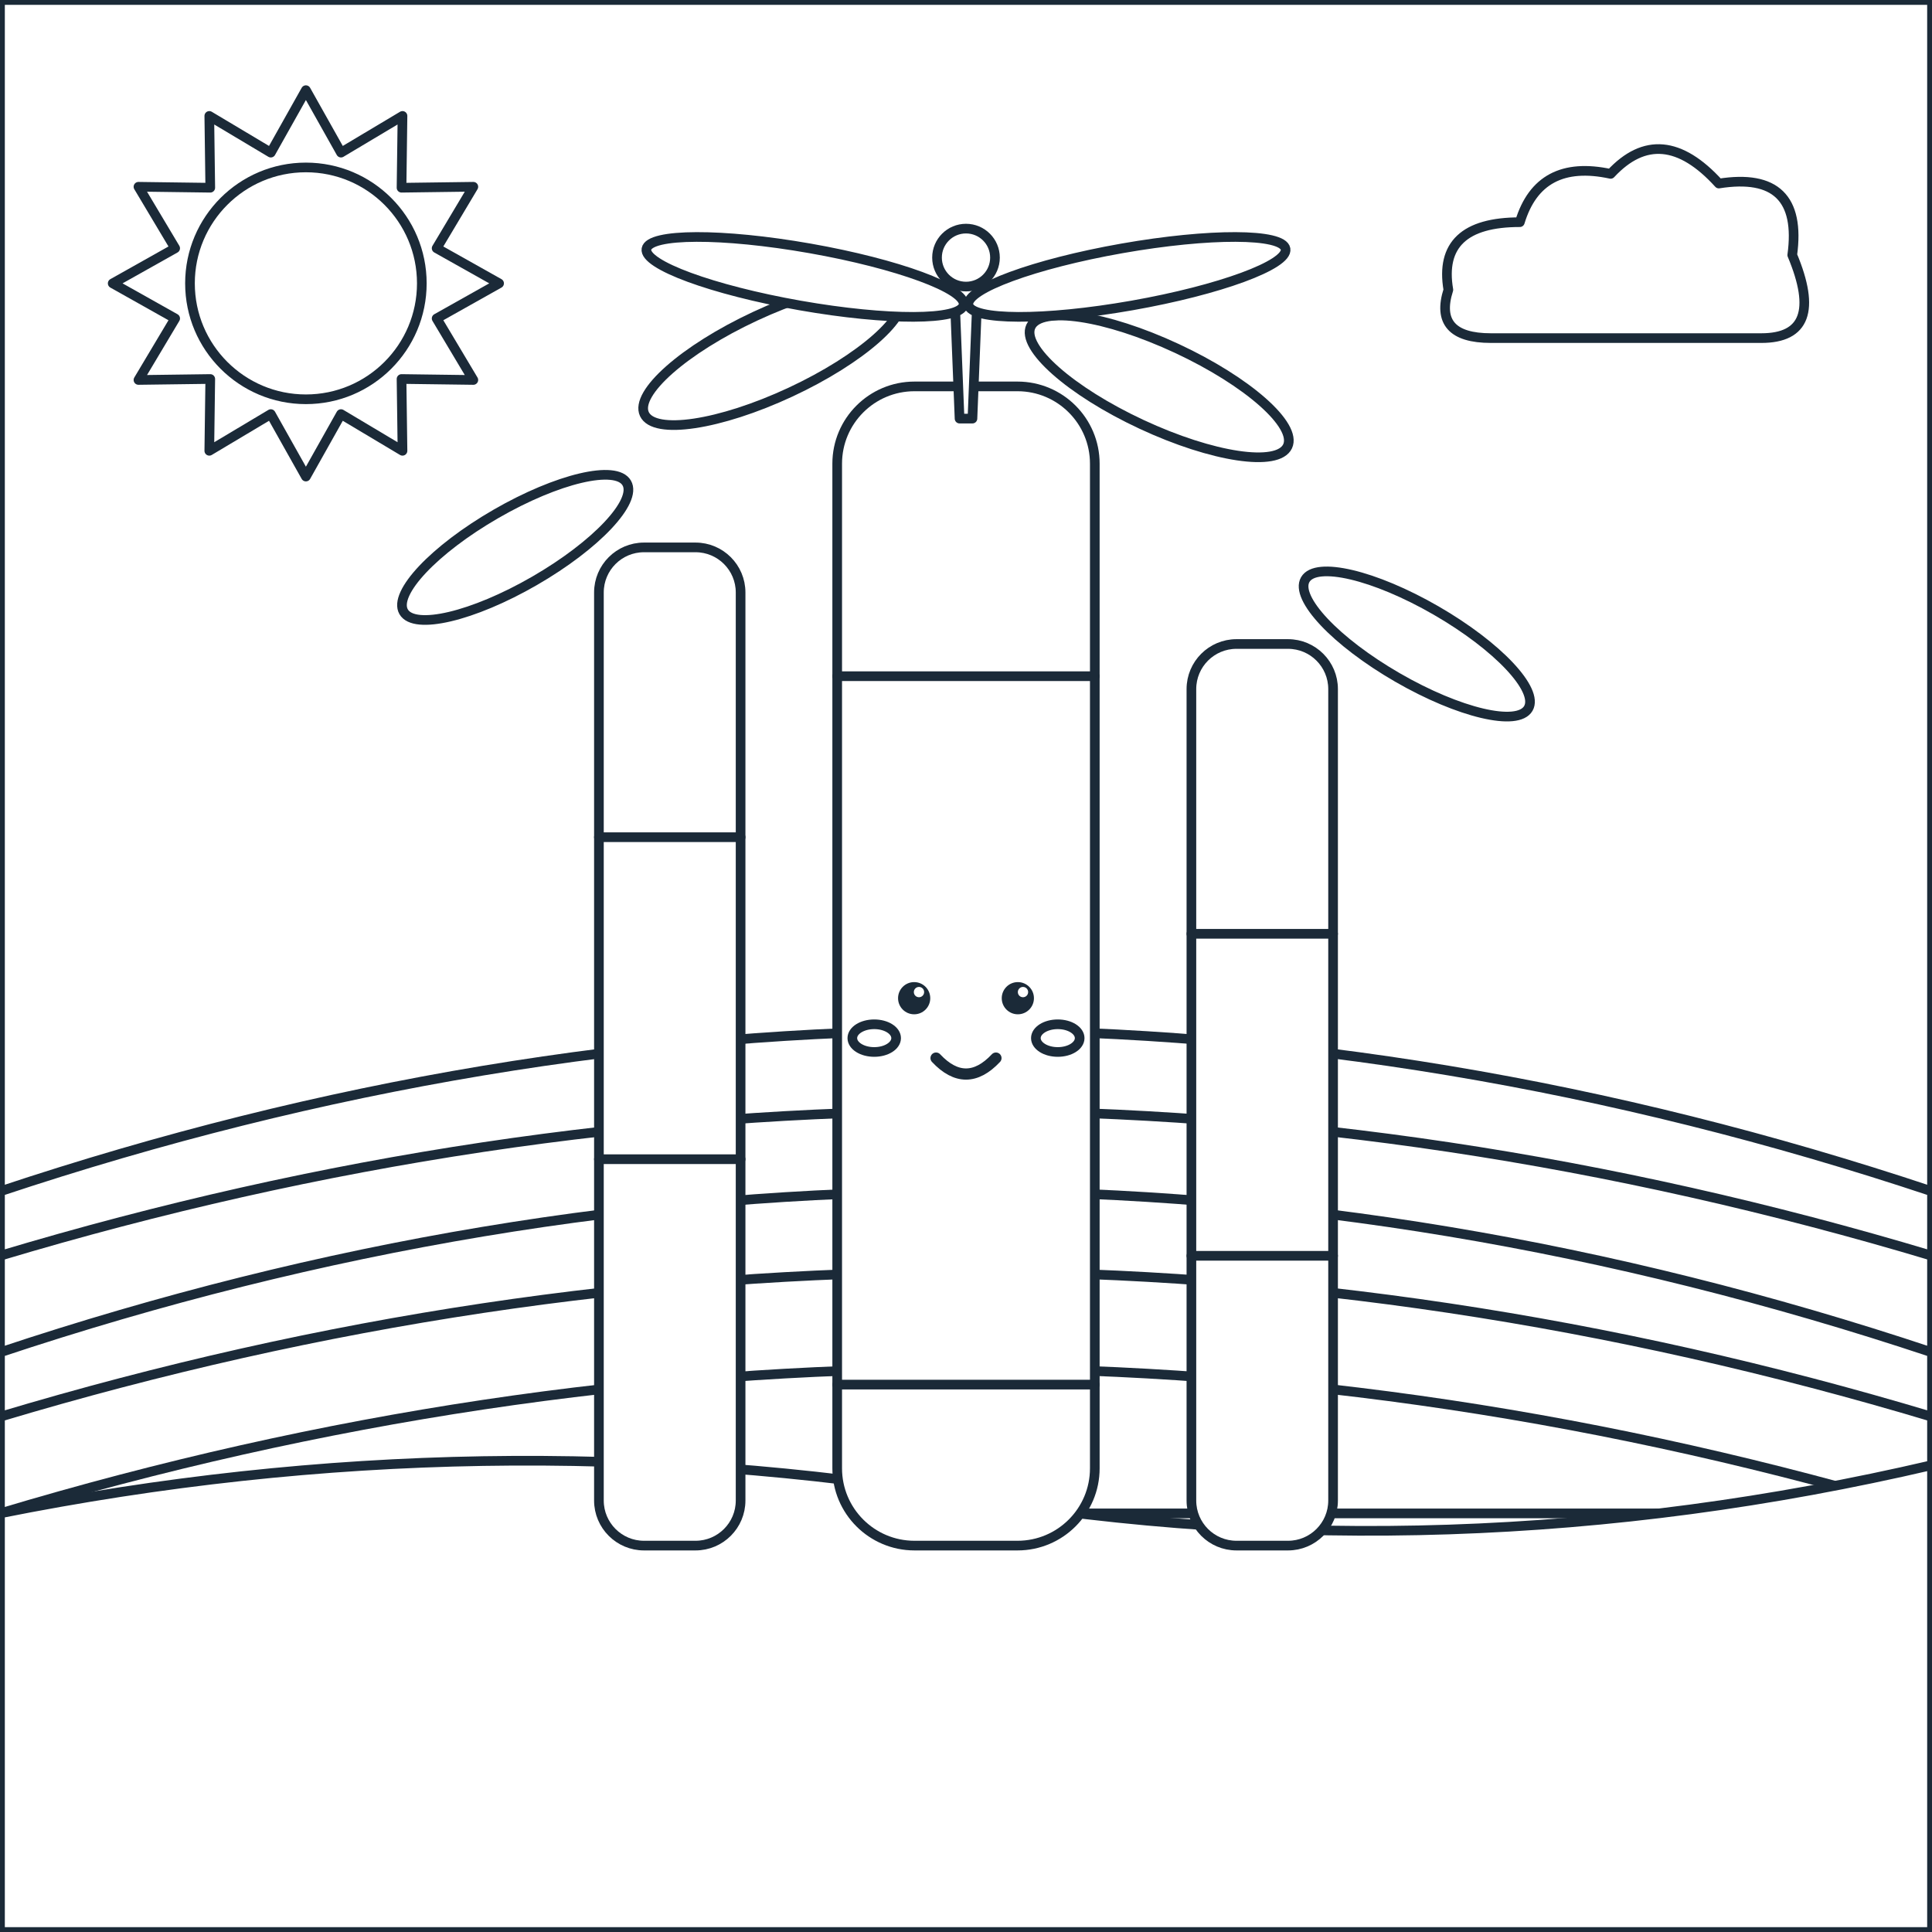
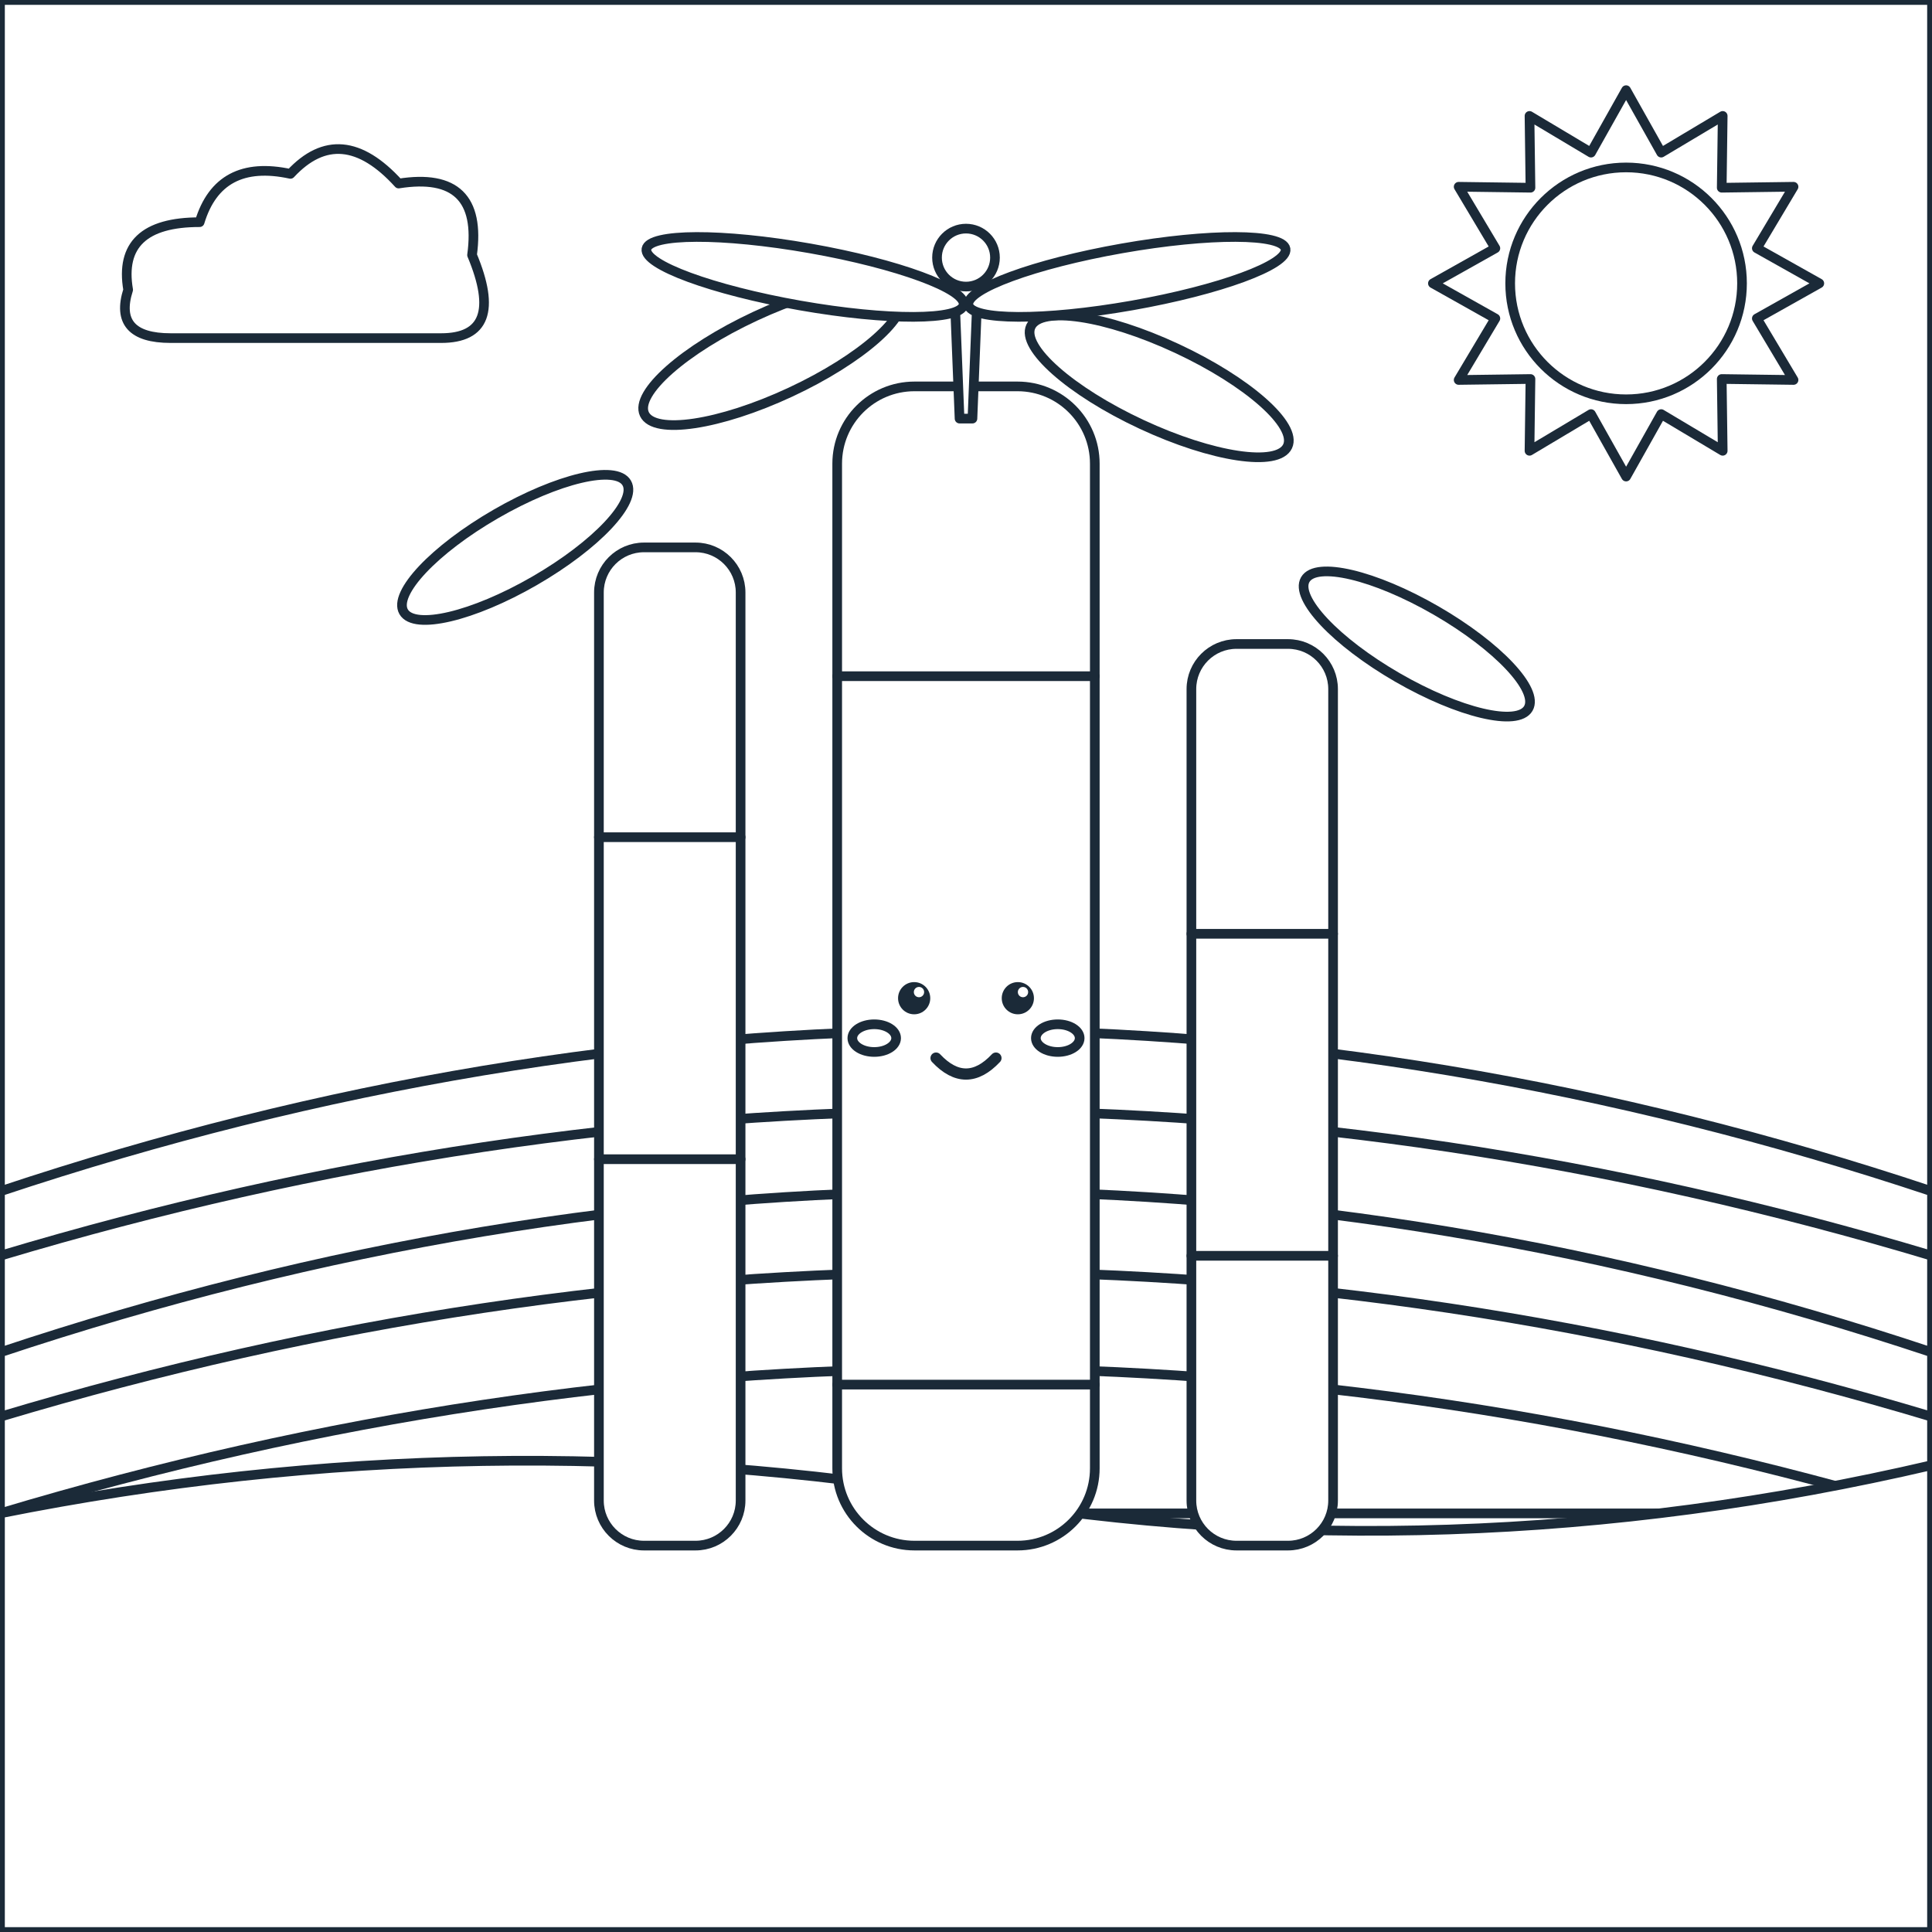
<svg xmlns="http://www.w3.org/2000/svg" viewBox="0 0 600 600" data-picture="khom-tre--chuon-chuon-tre">
  <g class="scene-back">
    <rect x="0" y="0" width="600" height="600" rx="0" id="r-nen-troi" data-region="nen-troi" class="region" fill="#FFFFFF" stroke="#1B2A38" stroke-width="3" stroke-linejoin="round" />
-     <polygon points="95,28 105.9,47.4 125,36 124.7,58.3 147,58 135.6,77.1 155,88 135.6,98.9 147,118 124.7,117.7 125,140 105.9,128.6 95,148 84.1,128.6 65,140 65.3,117.7 43,118 54.4,98.9 35,88 54.4,77.1 43,58 65.3,58.3 65,36 84.1,47.4" id="r-tia-nang" data-region="tia-nang" class="region" fill="#FFFFFF" stroke="#1B2A38" stroke-width="3" stroke-linejoin="round" />
-     <ellipse cx="95" cy="88" rx="36" ry="36" id="r-mat-troi" data-region="mat-troi" class="region" fill="#FFFFFF" stroke="#1B2A38" stroke-width="3" stroke-linejoin="round" />
-     <path d="M 463 105 Q 445 105 449.8 90 Q 446.2 69 472 69 Q 478 49.2 500.2 54 Q 515.8 37.2 533.8 57 Q 560.2 52.8 556.6 79.2 Q 567.4 105 547 105 Z" id="r-may-1" data-region="may-1" class="region" fill="#FFFFFF" stroke="#1B2A38" stroke-width="3" stroke-linejoin="round" />
+     <polygon points="505,28 515.9,47.4 535,36 534.7,58.3 557,58 545.6,77.1 565,88 545.6,98.9 557,118 534.7,117.7 535,140 515.9,128.6 505,148 494.1,128.6 475,140 475.3,117.7 453,118 464.4,98.9 445,88 464.4,77.1 453,58 475.3,58.3 475,36 494.1,47.4" id="r-tia-nang" data-region="tia-nang" class="region" fill="#FFFFFF" stroke="#1B2A38" stroke-width="3" stroke-linejoin="round" />
+     <ellipse cx="505" cy="88" rx="36" ry="36" id="r-mat-troi" data-region="mat-troi" class="region" fill="#FFFFFF" stroke="#1B2A38" stroke-width="3" stroke-linejoin="round" />
+     <path d="M 53 105 Q 35 105 39.8 90 Q 36.2 69 62 69 Q 68 49.2 90.2 54 Q 105.8 37.2 123.8 57 Q 150.2 52.8 146.6 79.2 Q 157.4 105 137 105 Z" id="r-may-1" data-region="may-1" class="region" fill="#FFFFFF" stroke="#1B2A38" stroke-width="3" stroke-linejoin="round" />
    <path d="M 0 470 Q 300 380 600 470 Z" id="r-ruong-1" data-region="ruong-1" class="region" fill="#FFFFFF" stroke="#1B2A38" stroke-width="3" stroke-linejoin="round" />
    <path d="M 0 420 Q 300 320 600 420 L 600 440 Q 300 350 0 440 Z" id="r-ruong-2" data-region="ruong-2" class="region" fill="#FFFFFF" stroke="#1B2A38" stroke-width="3" stroke-linejoin="round" />
    <path d="M 0 370 Q 300 270 600 370 L 600 390 Q 300 300 0 390 Z" id="r-ruong-3" data-region="ruong-3" class="region" fill="#FFFFFF" stroke="#1B2A38" stroke-width="3" stroke-linejoin="round" />
    <path d="M 0 470 Q 150 440 300 465 Q 450 490 600 455 L 600 600 L 0 600 Z" id="r-nen-dat" data-region="nen-dat" class="region" fill="#FFFFFF" stroke="#1B2A38" stroke-width="3" stroke-linejoin="round" />
  </g>
  <g id="subject" class="subject anim-sway">
    <rect x="186" y="170" width="44" height="310" rx="14" id="r-cay-tre-trai" data-region="cay-tre-trai" class="region" fill="#FFFFFF" stroke="#1B2A38" stroke-width="3" stroke-linejoin="round" />
    <rect x="370" y="200" width="44" height="280" rx="14" id="r-cay-tre-phai" data-region="cay-tre-phai" class="region" fill="#FFFFFF" stroke="#1B2A38" stroke-width="3" stroke-linejoin="round" />
    <rect x="260" y="120" width="80" height="360" rx="24" id="r-cay-tre-giua" data-region="cay-tre-giua" class="region" fill="#FFFFFF" stroke="#1B2A38" stroke-width="3" stroke-linejoin="round" />
    <g class="deco" pointer-events="none">
      <path d="M 186 260 L 230 260 M 186 360 L 230 360 M 370 290 L 414 290 M 370 390 L 414 390 M 260 210 L 340 210 M 260 430 L 340 430" fill="none" stroke="#1B2A38" stroke-width="3" stroke-linecap="round" stroke-linejoin="round" />
    </g>
    <ellipse cx="160" cy="170" rx="40" ry="12" transform="rotate(-30 160 170)" id="r-la-tre-1" data-region="la-tre-1" class="region" fill="#FFFFFF" stroke="#1B2A38" stroke-width="3" stroke-linejoin="round" />
    <ellipse cx="440" cy="200" rx="40" ry="12" transform="rotate(30 440 200)" id="r-la-tre-2" data-region="la-tre-2" class="region" fill="#FFFFFF" stroke="#1B2A38" stroke-width="3" stroke-linejoin="round" />
    <ellipse cx="360" cy="120" rx="44" ry="13" transform="rotate(25 360 120)" id="r-la-tre-3" data-region="la-tre-3" class="region" fill="#FFFFFF" stroke="#1B2A38" stroke-width="3" stroke-linejoin="round" />
    <ellipse cx="240" cy="110" rx="44" ry="13" transform="rotate(-25 240 110)" id="r-la-tre-4" data-region="la-tre-4" class="region" fill="#FFFFFF" stroke="#1B2A38" stroke-width="3" stroke-linejoin="round" />
    <g class="deco" pointer-events="none">
      <circle cx="283.9" cy="310" r="5" fill="#1B2A38" />
    </g>
    <g class="deco" pointer-events="none">
      <circle cx="316.1" cy="310" r="5" fill="#1B2A38" />
    </g>
    <g class="deco" pointer-events="none">
      <circle cx="285.4" cy="308.1" r="1.6" fill="#FFFFFF" />
    </g>
    <g class="deco" pointer-events="none">
      <circle cx="317.7" cy="308.1" r="1.6" fill="#FFFFFF" />
    </g>
    <ellipse cx="271.5" cy="322.4" rx="6.8" ry="4.3" id="r-ma-trai" data-region="ma-trai" class="region" fill="#FFFFFF" stroke="#1B2A38" stroke-width="3" stroke-linejoin="round" />
    <ellipse cx="328.5" cy="322.4" rx="6.8" ry="4.3" id="r-ma-phai" data-region="ma-phai" class="region" fill="#FFFFFF" stroke="#1B2A38" stroke-width="3" stroke-linejoin="round" />
    <g class="deco" pointer-events="none">
      <path d="M 290.7 328.6 Q 300 338.5 309.3 328.6" fill="none" stroke="#1B2A38" stroke-width="3.48" stroke-linecap="round" stroke-linejoin="round" />
    </g>
    <polygon points="296,80 304,80 302,130 298,130" id="r-chuon-chuon-than" data-region="chuon-chuon-than" class="region" fill="#FFFFFF" stroke="#1B2A38" stroke-width="3" stroke-linejoin="round" />
    <ellipse cx="250" cy="86" rx="50" ry="9" transform="rotate(10 250 86)" id="r-canh-chuon-trai" data-region="canh-chuon-trai" class="region" fill="#FFFFFF" stroke="#1B2A38" stroke-width="3" stroke-linejoin="round" />
    <ellipse cx="350" cy="86" rx="50" ry="9" transform="rotate(-10 350 86)" id="r-canh-chuon-phai" data-region="canh-chuon-phai" class="region" fill="#FFFFFF" stroke="#1B2A38" stroke-width="3" stroke-linejoin="round" />
    <ellipse cx="300" cy="80" rx="9" ry="9" id="r-dau-chuon-chuon" data-region="dau-chuon-chuon" class="region" fill="#FFFFFF" stroke="#1B2A38" stroke-width="3" stroke-linejoin="round" />
  </g>
  <g class="scene-front">

</g>
</svg>
